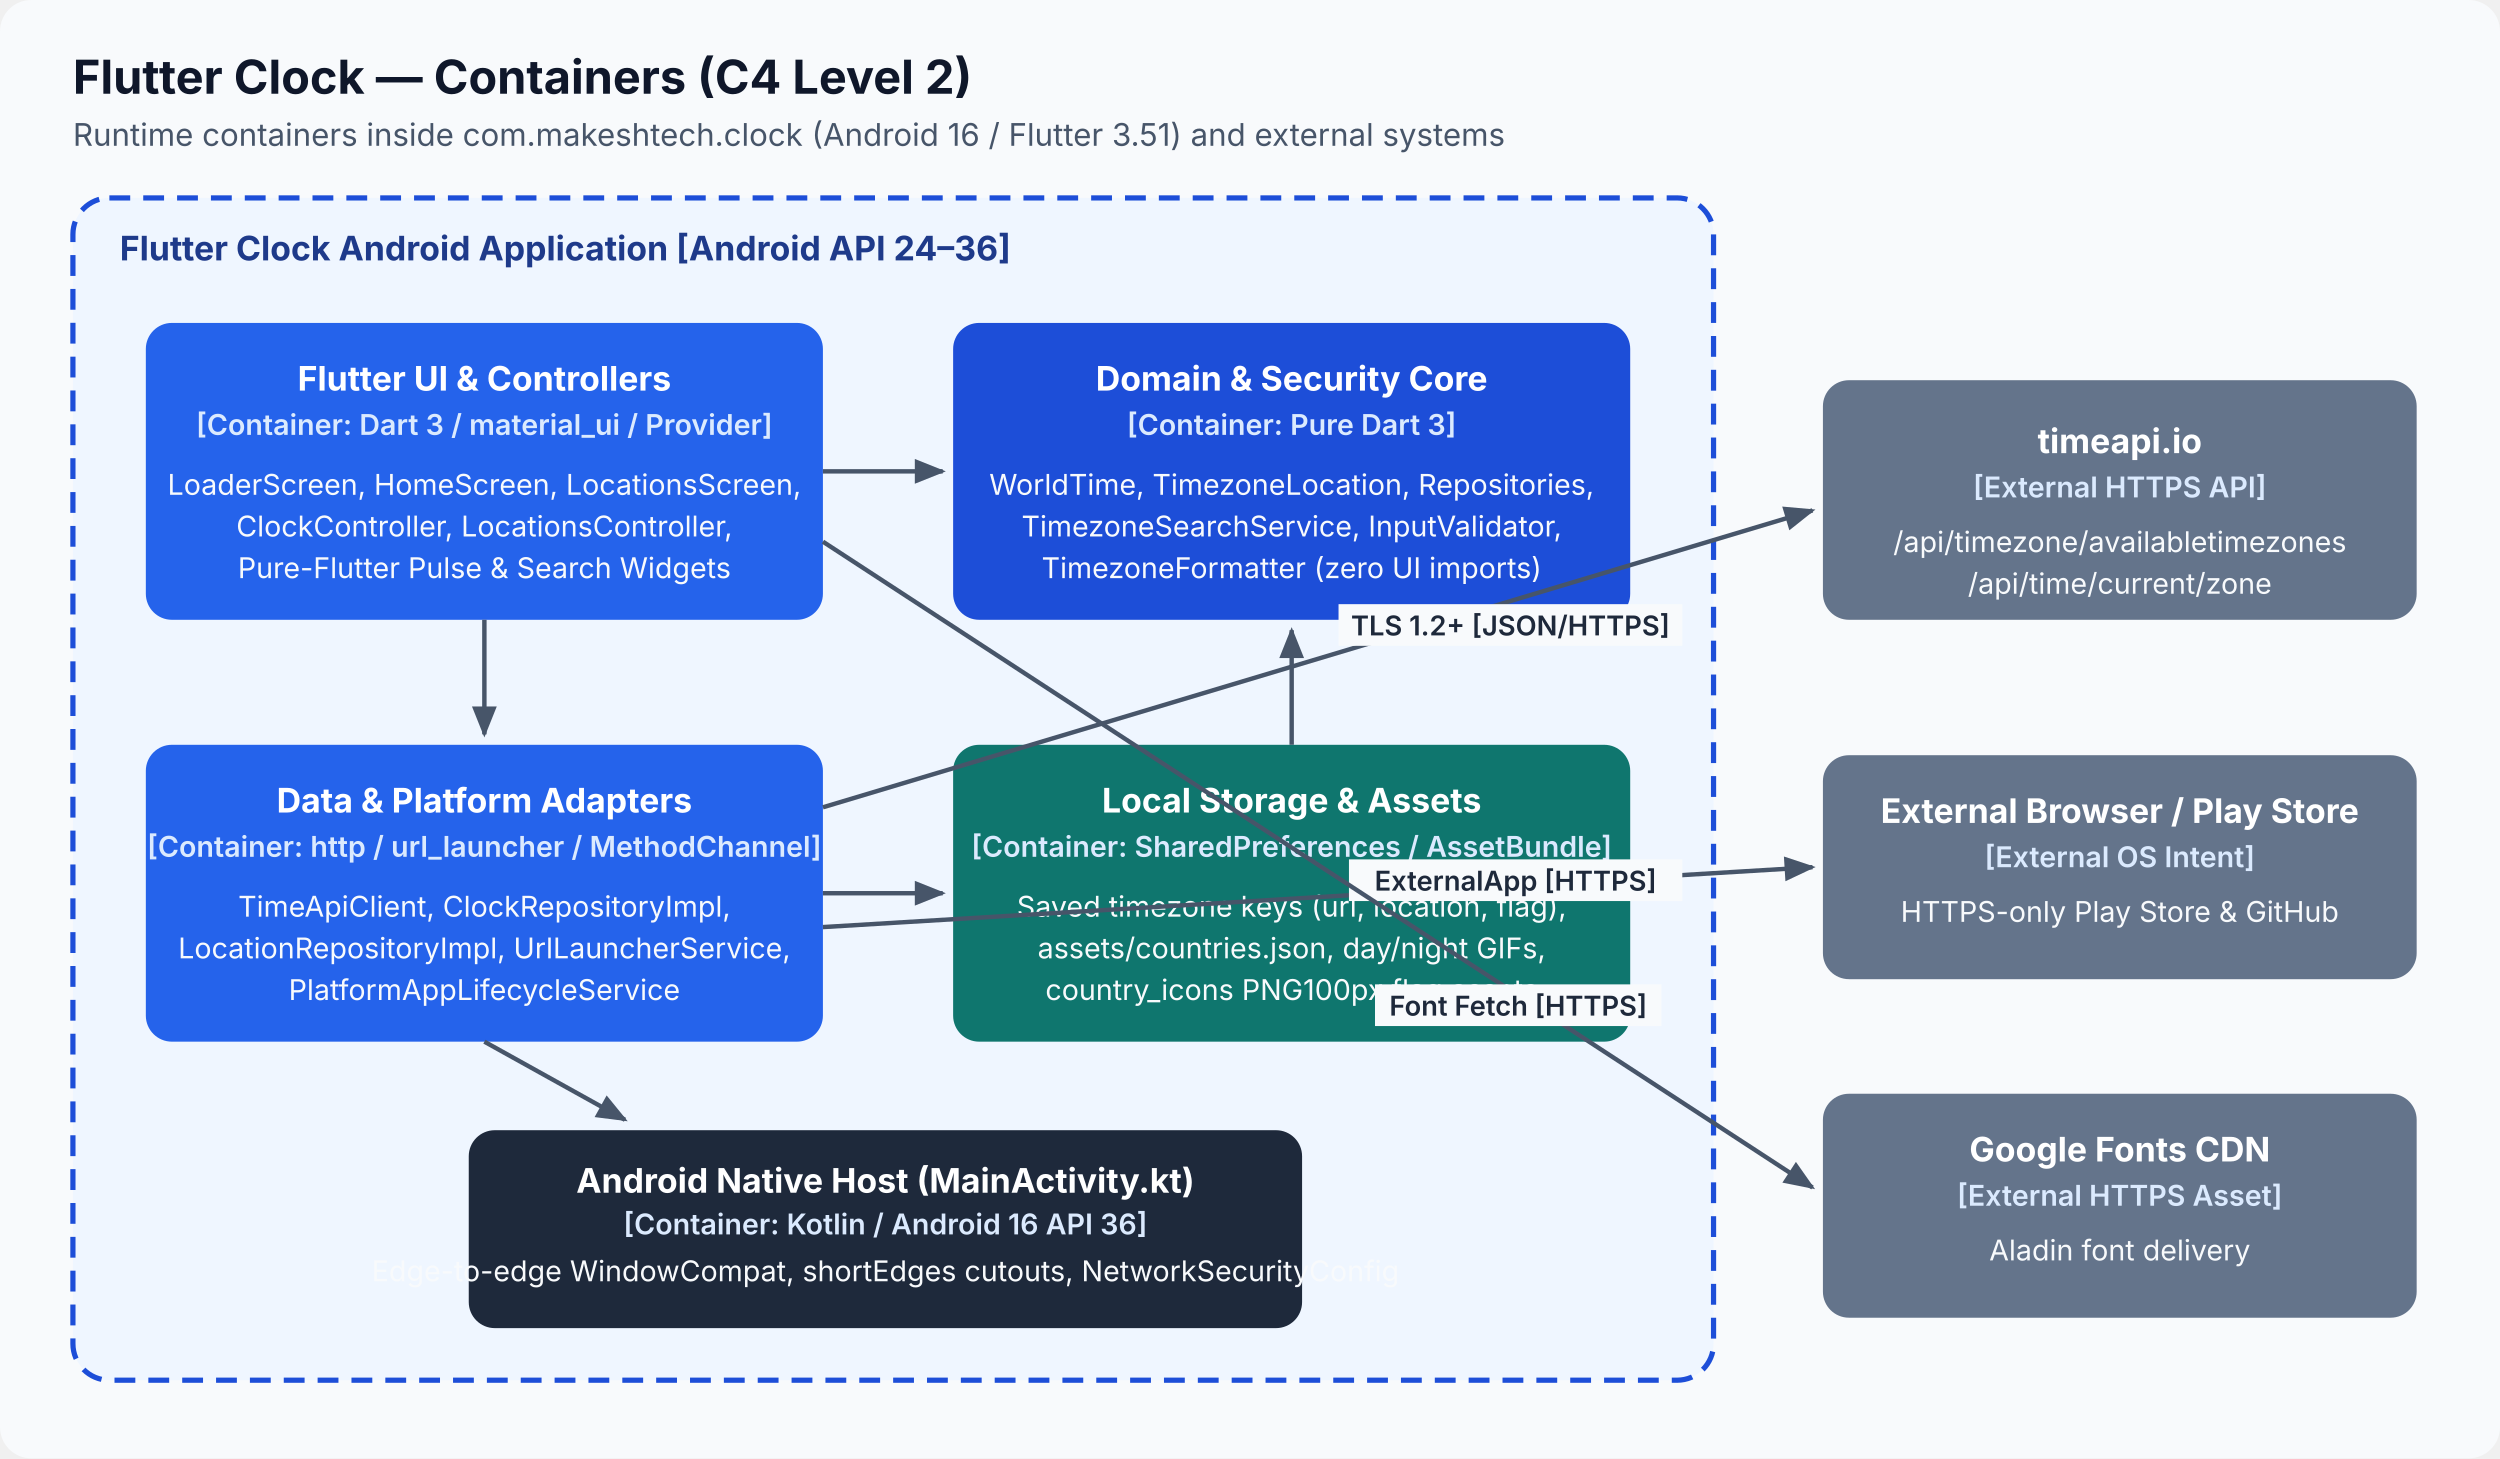
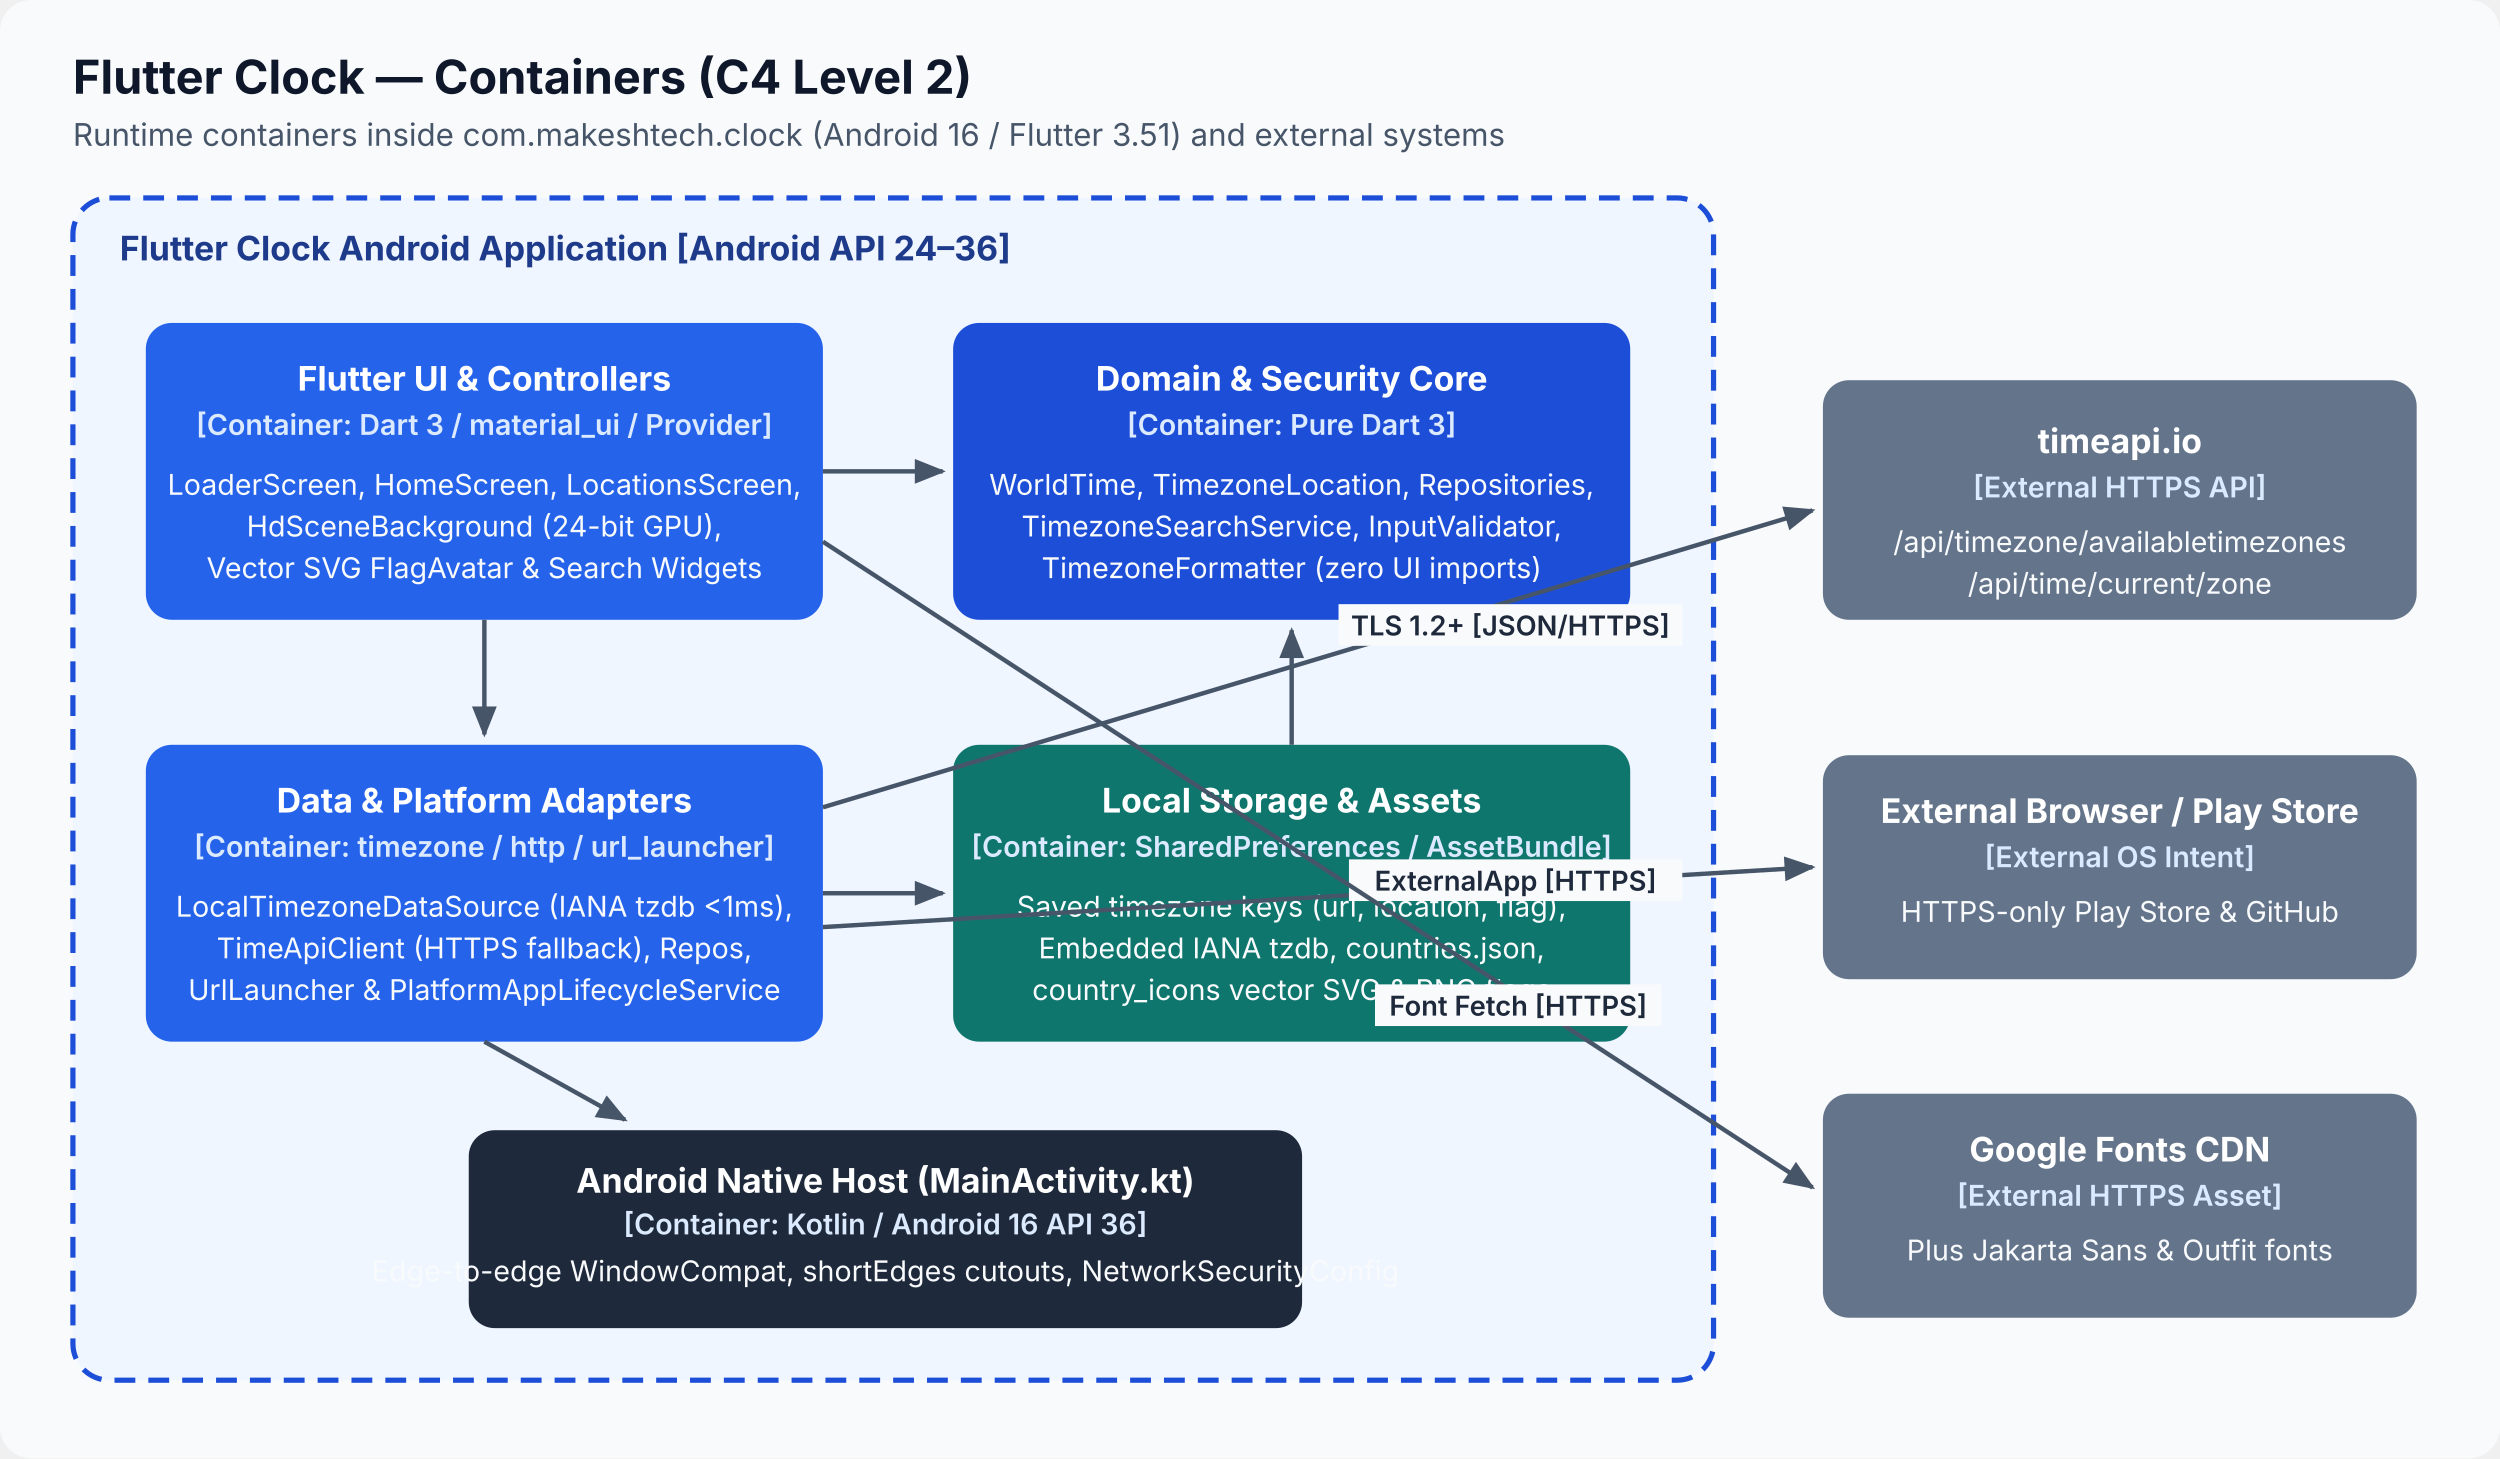
<svg xmlns="http://www.w3.org/2000/svg" viewBox="0 0 960 560" width="960" height="560" role="img" aria-labelledby="title-container desc-container">
  <defs>
    <marker id="arrow" viewBox="0 0 10 10" refX="9" refY="5" markerWidth="7" markerHeight="7" orient="auto-start-reverse">
      <path d="M 0 1 L 10 5 L 0 9 z" fill="#475569" />
    </marker>
    <style>
      .bg { fill: #f8fafc; }
      .heading { font: 700 18px system-ui, -apple-system, Segoe UI, sans-serif; fill: #0f172a; }
      .sub { font: 400 12px system-ui, -apple-system, Segoe UI, sans-serif; fill: #475569; }
      .boundary { fill: #eff6ff; stroke: #1d4ed8; stroke-width: 2; stroke-dasharray: 8 5; }
      .boundary-label { font: 700 13px system-ui, -apple-system, Segoe UI, sans-serif; fill: #1e3a8a; }
      .box-title { font: 700 13px system-ui, -apple-system, Segoe UI, sans-serif; fill: #ffffff; }
      .box-type { font: 600 11px system-ui, -apple-system, Segoe UI, sans-serif; fill: #dbeafe; }
      .box-desc { font: 400 11px system-ui, -apple-system, Segoe UI, sans-serif; fill: #f8fafc; }
      .edge { stroke: #475569; stroke-width: 1.7; fill: none; marker-end: url(#arrow); }
      .edge-label { font: 600 10.5px system-ui, -apple-system, Segoe UI, sans-serif; fill: #1e293b; }
      .label-bg { fill: #eff6ff; }
      .label-bg-out { fill: #f8fafc; }
    </style>
  </defs>
  <rect class="bg" width="960" height="560" rx="12" />
  <text x="28" y="36" class="heading">Flutter Clock — Containers (C4 Level 2)</text>
  <text x="28" y="56" class="sub">Runtime containers inside com.makeshtech.clock (Android 16 / Flutter 3.51) and external systems</text>
  <rect class="boundary" x="28" y="76" width="630" height="454" rx="14" />
  <text x="46" y="100" class="boundary-label">Flutter Clock Android Application [Android API 24–36]</text>
  <g transform="translate(56, 124)">
    <rect width="260" height="114" rx="10" fill="#2563eb" />
    <text x="130" y="26" text-anchor="middle" class="box-title">Flutter UI &amp; Controllers</text>
    <text x="130" y="43" text-anchor="middle" class="box-type">[Container: Dart 3 / material_ui / Provider]</text>
    <text x="130" y="66" text-anchor="middle" class="box-desc">LoaderScreen, HomeScreen, LocationsScreen,</text>
-     <text x="130" y="82" text-anchor="middle" class="box-desc">ClockController, LocationsController,</text>
-     <text x="130" y="98" text-anchor="middle" class="box-desc">Pure-Flutter Pulse &amp; Search Widgets</text>
+     <text x="130" y="82" text-anchor="middle" class="box-desc">HdSceneBackground (24-bit GPU),</text>
+     <text x="130" y="98" text-anchor="middle" class="box-desc">Vector SVG FlagAvatar &amp; Search Widgets</text>
  </g>
  <g transform="translate(366, 124)">
    <rect width="260" height="114" rx="10" fill="#1d4ed8" />
    <text x="130" y="26" text-anchor="middle" class="box-title">Domain &amp; Security Core</text>
    <text x="130" y="43" text-anchor="middle" class="box-type">[Container: Pure Dart 3]</text>
    <text x="130" y="66" text-anchor="middle" class="box-desc">WorldTime, TimezoneLocation, Repositories,</text>
    <text x="130" y="82" text-anchor="middle" class="box-desc">TimezoneSearchService, InputValidator,</text>
    <text x="130" y="98" text-anchor="middle" class="box-desc">TimezoneFormatter (zero UI imports)</text>
  </g>
  <g transform="translate(56, 286)">
    <rect width="260" height="114" rx="10" fill="#2563eb" />
    <text x="130" y="26" text-anchor="middle" class="box-title">Data &amp; Platform Adapters</text>
-     <text x="130" y="43" text-anchor="middle" class="box-type">[Container: http / url_launcher / MethodChannel]</text>
-     <text x="130" y="66" text-anchor="middle" class="box-desc">TimeApiClient, ClockRepositoryImpl,</text>
-     <text x="130" y="82" text-anchor="middle" class="box-desc">LocationRepositoryImpl, UrlLauncherService,</text>
-     <text x="130" y="98" text-anchor="middle" class="box-desc">PlatformAppLifecycleService</text>
+     <text x="130" y="43" text-anchor="middle" class="box-type">[Container: timezone / http / url_launcher]</text>
+     <text x="130" y="66" text-anchor="middle" class="box-desc">LocalTimezoneDataSource (IANA tzdb &lt;1ms),</text>
+     <text x="130" y="82" text-anchor="middle" class="box-desc">TimeApiClient (HTTPS fallback), Repos,</text>
+     <text x="130" y="98" text-anchor="middle" class="box-desc">UrlLauncher &amp; PlatformAppLifecycleService</text>
  </g>
  <g transform="translate(366, 286)">
    <rect width="260" height="114" rx="10" fill="#0f766e" />
    <text x="130" y="26" text-anchor="middle" class="box-title">Local Storage &amp; Assets</text>
    <text x="130" y="43" text-anchor="middle" class="box-type">[Container: SharedPreferences / AssetBundle]</text>
    <text x="130" y="66" text-anchor="middle" class="box-desc">Saved timezone keys (url, location, flag),</text>
-     <text x="130" y="82" text-anchor="middle" class="box-desc">assets/countries.json, day/night GIFs,</text>
-     <text x="130" y="98" text-anchor="middle" class="box-desc">country_icons PNG100px flag assets</text>
+     <text x="130" y="82" text-anchor="middle" class="box-desc">Embedded IANA tzdb, countries.json,</text>
+     <text x="130" y="98" text-anchor="middle" class="box-desc">country_icons vector SVG &amp; PNG flags</text>
  </g>
  <g transform="translate(180, 434)">
    <rect width="320" height="76" rx="10" fill="#1e293b" />
    <text x="160" y="24" text-anchor="middle" class="box-title">Android Native Host (MainActivity.kt)</text>
    <text x="160" y="40" text-anchor="middle" class="box-type">[Container: Kotlin / Android 16 API 36]</text>
    <text x="160" y="58" text-anchor="middle" class="box-desc">Edge-to-edge WindowCompat, shortEdges cutouts, NetworkSecurityConfig</text>
  </g>
  <g transform="translate(700, 146)">
    <rect width="228" height="92" rx="10" fill="#64748b" />
    <text x="114" y="28" text-anchor="middle" class="box-title">timeapi.io</text>
    <text x="114" y="45" text-anchor="middle" class="box-type">[External HTTPS API]</text>
    <text x="114" y="66" text-anchor="middle" class="box-desc">/api/timezone/availabletimezones</text>
    <text x="114" y="82" text-anchor="middle" class="box-desc">/api/time/current/zone</text>
  </g>
  <g transform="translate(700, 290)">
    <rect width="228" height="86" rx="10" fill="#64748b" />
    <text x="114" y="26" text-anchor="middle" class="box-title">External Browser / Play Store</text>
    <text x="114" y="43" text-anchor="middle" class="box-type">[External OS Intent]</text>
    <text x="114" y="64" text-anchor="middle" class="box-desc">HTTPS-only Play Store &amp; GitHub</text>
  </g>
  <g transform="translate(700, 420)">
    <rect width="228" height="86" rx="10" fill="#64748b" />
    <text x="114" y="26" text-anchor="middle" class="box-title">Google Fonts CDN</text>
    <text x="114" y="43" text-anchor="middle" class="box-type">[External HTTPS Asset]</text>
-     <text x="114" y="64" text-anchor="middle" class="box-desc">Aladin font delivery</text>
+     <text x="114" y="64" text-anchor="middle" class="box-desc">Plus Jakarta Sans &amp; Outfit fonts</text>
  </g>
  <path class="edge" d="M 316 181 L 362 181" />
  <path class="edge" d="M 186 238 L 186 282" />
  <path class="edge" d="M 496 286 L 496 242" />
  <path class="edge" d="M 316 343 L 362 343" />
  <path class="edge" d="M 186 400 L 240 430" />
  <path class="edge" d="M 316 310 L 696 196" />
  <rect class="label-bg-out" x="514" y="232" width="132" height="16" />
  <text x="580" y="244" text-anchor="middle" class="edge-label">TLS 1.2+ [JSON/HTTPS]</text>
  <path class="edge" d="M 316 356 L 696 333" />
  <rect class="label-bg-out" x="518" y="330" width="128" height="16" />
  <text x="582" y="342" text-anchor="middle" class="edge-label">ExternalApp [HTTPS]</text>
  <path class="edge" d="M 316 208 L 696 456" />
  <rect class="label-bg-out" x="528" y="378" width="110" height="16" />
  <text x="583" y="390" text-anchor="middle" class="edge-label">Font Fetch [HTTPS]</text>
</svg>
